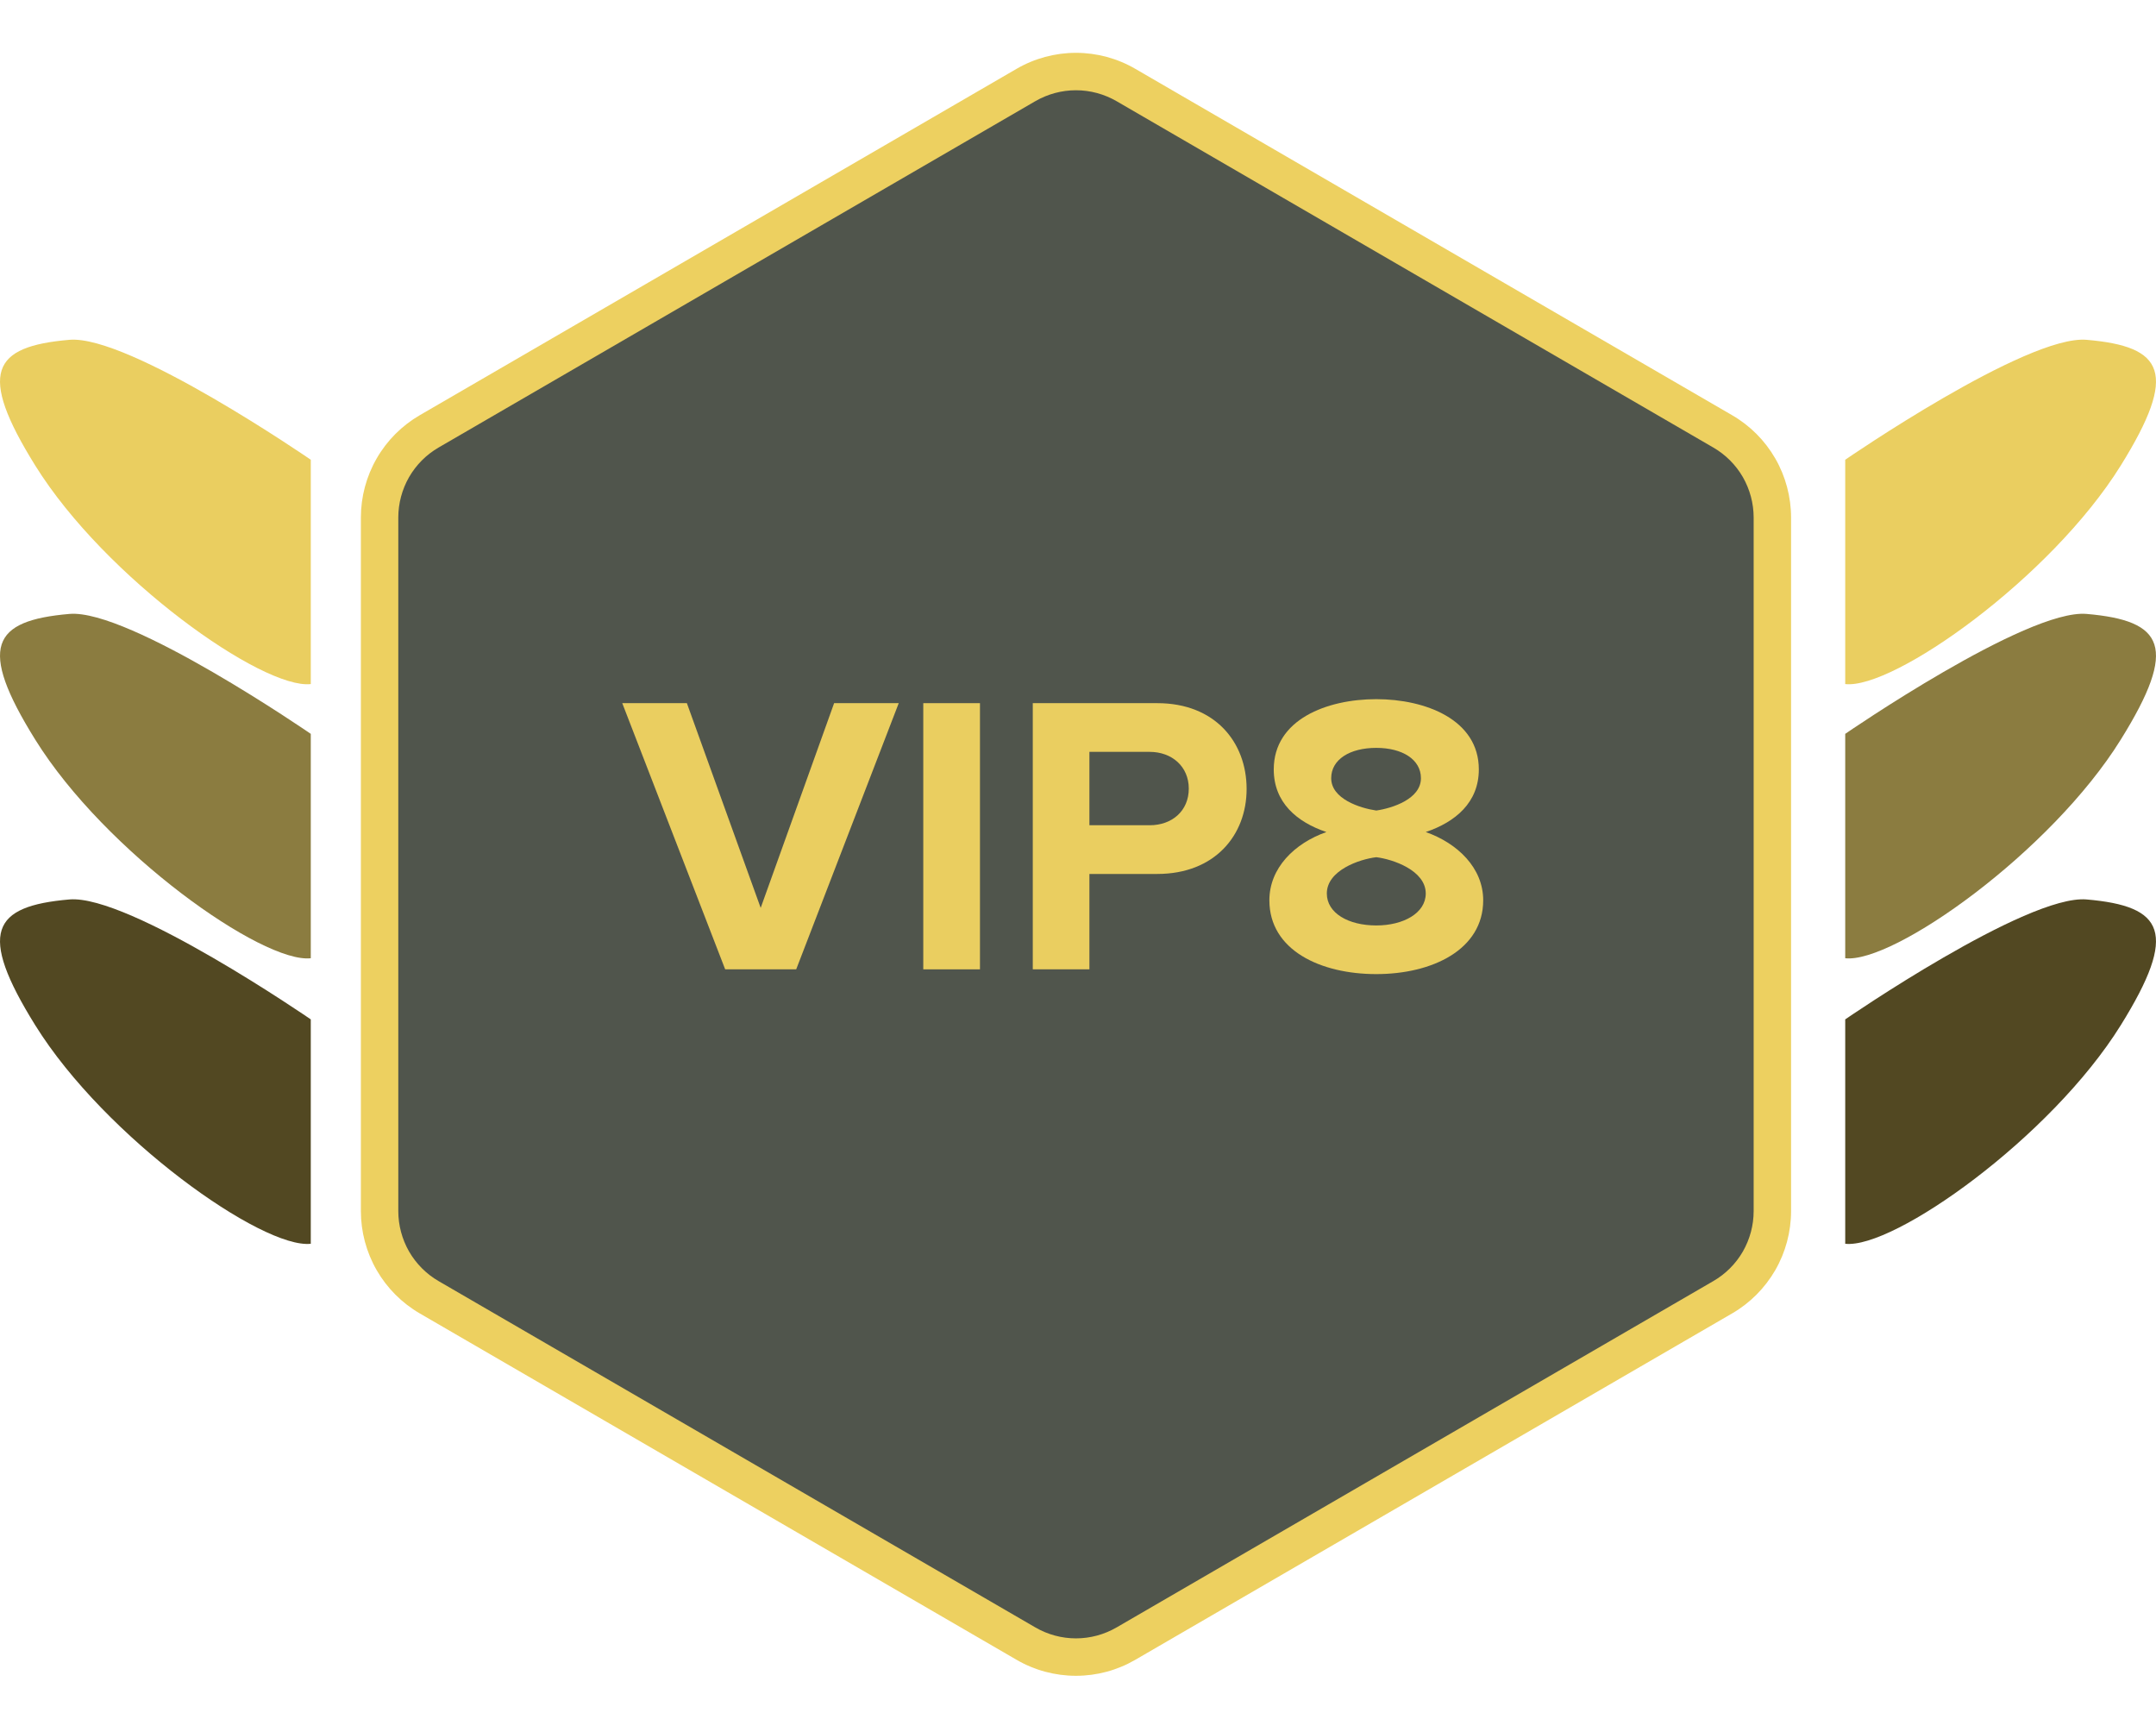
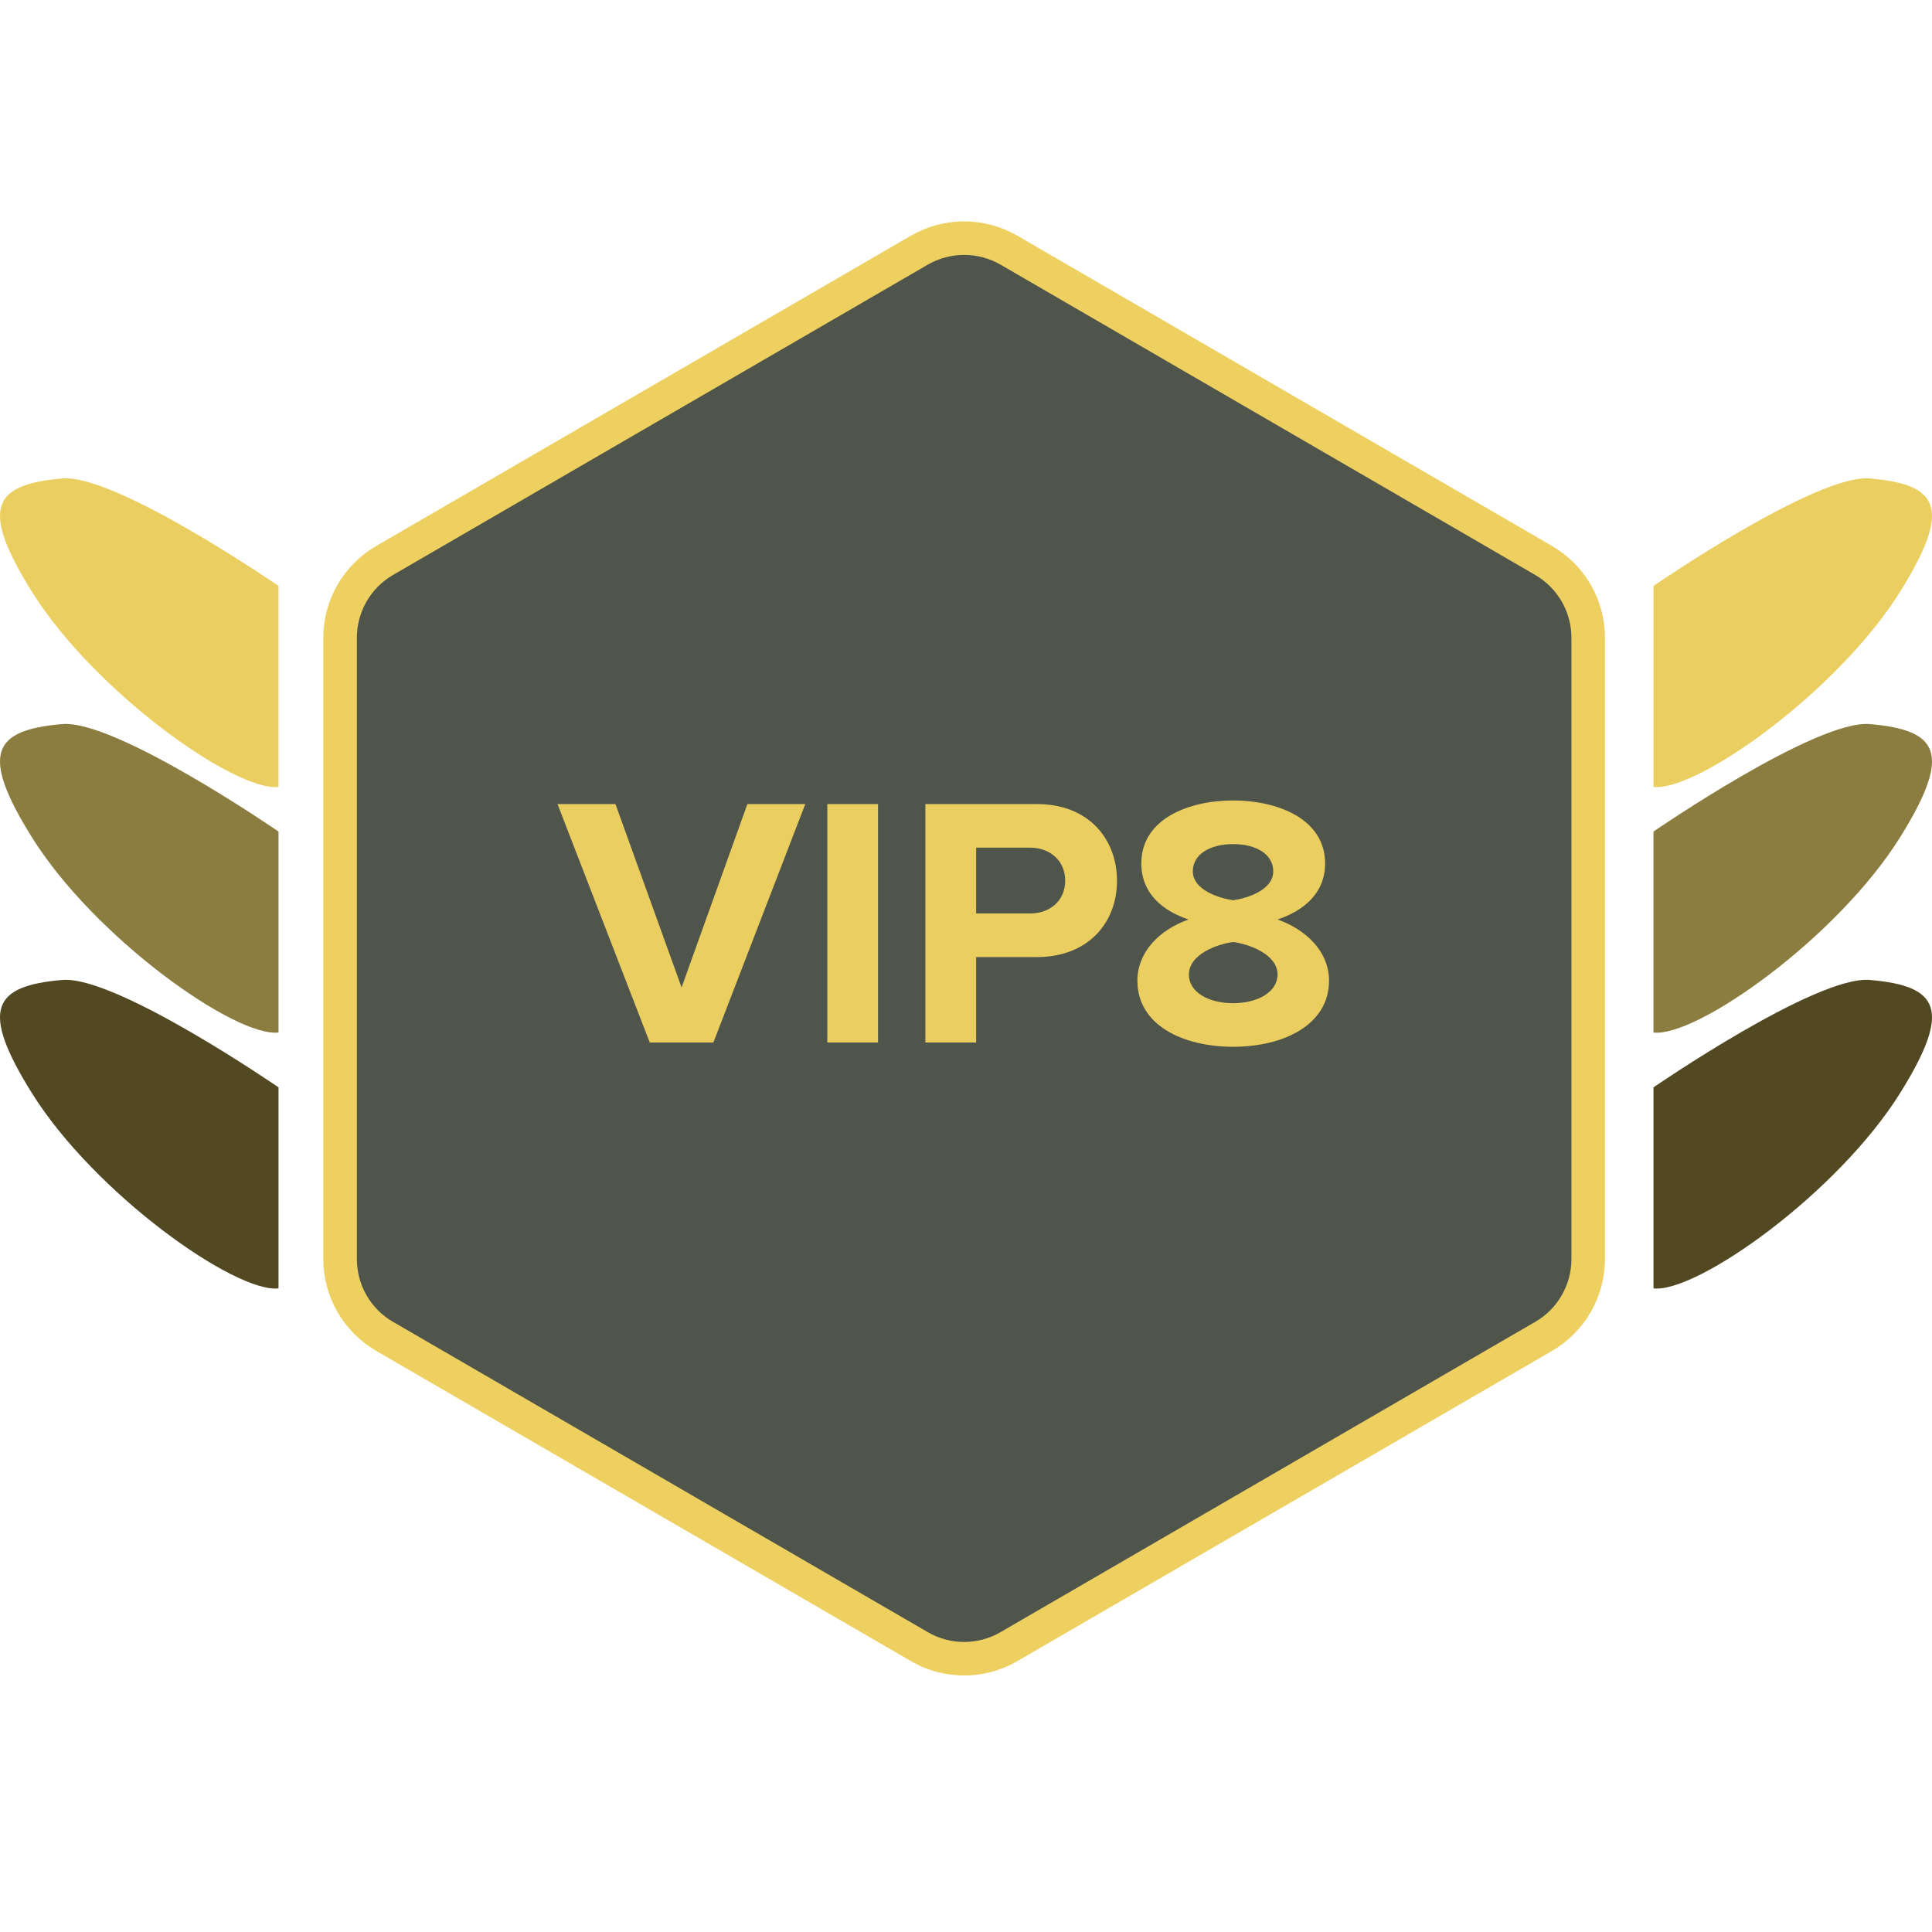
- <svg xmlns="http://www.w3.org/2000/svg" width="34" height="27" viewBox="0 0 34 27" fill="none">
-   <path d="M4.901 7.249C4.901 7.249 2.037 5.277 1.095 5.358C-0.124 5.462 -0.356 5.874 0.555 7.339C1.659 9.115 4.142 10.872 4.901 10.786L4.901 7.249Z" fill="#EACE60" />
-   <path d="M4.901 11.571C4.901 11.571 2.037 9.599 1.095 9.68C-0.124 9.785 -0.356 10.197 0.555 11.661C1.659 13.438 4.142 15.194 4.901 15.109L4.901 11.571Z" fill="#8B7C40" />
-   <path d="M4.901 16.073C4.901 16.073 2.037 14.102 1.095 14.182C-0.124 14.287 -0.356 14.699 0.555 16.164C1.659 17.94 4.142 19.696 4.901 19.611L4.901 16.073Z" fill="#524822" />
-   <path d="M29.099 7.249C29.099 7.249 31.963 5.277 32.905 5.358C34.124 5.462 34.356 5.874 33.445 7.339C32.341 9.115 29.858 10.872 29.099 10.786L29.099 7.249Z" fill="#EACE60" />
-   <path d="M29.099 11.571C29.099 11.571 31.963 9.599 32.905 9.68C34.124 9.785 34.356 10.197 33.445 11.661C32.341 13.438 29.858 15.194 29.099 15.109L29.099 11.571Z" fill="#8B7C40" />
-   <path d="M29.099 16.073C29.099 16.073 31.963 14.102 32.905 14.182C34.124 14.287 34.356 14.699 33.445 16.164C32.341 17.94 29.858 19.696 29.099 19.611L29.099 16.073Z" fill="#524822" />
-   <path d="M27.95 19.095C27.95 19.37 27.878 19.641 27.74 19.88C27.603 20.119 27.405 20.317 27.166 20.455L17.757 25.915C17.517 26.054 17.245 26.128 16.968 26.128C16.691 26.128 16.418 26.054 16.179 25.915L6.769 20.455C6.531 20.317 6.333 20.119 6.196 19.88C6.058 19.641 5.986 19.37 5.986 19.095V8.161C5.986 7.885 6.058 7.615 6.196 7.376C6.333 7.137 6.531 6.939 6.769 6.801L16.179 1.341C16.418 1.201 16.691 1.128 16.968 1.128C17.245 1.128 17.517 1.201 17.757 1.341L27.166 6.801C27.405 6.939 27.603 7.137 27.74 7.376C27.878 7.615 27.95 7.885 27.95 8.161V19.095Z" fill="#50554C" />
-   <path fill-rule="evenodd" clip-rule="evenodd" d="M16.326 1.596C16.326 1.596 16.327 1.596 16.326 1.596L6.917 7.056C6.724 7.168 6.563 7.329 6.451 7.523C6.34 7.717 6.281 7.937 6.281 8.161C6.281 8.161 6.281 8.161 6.281 8.161V19.095C6.281 19.319 6.34 19.539 6.451 19.733C6.563 19.927 6.724 20.088 6.917 20.2L16.327 25.66C16.521 25.773 16.743 25.833 16.968 25.833C17.193 25.833 17.414 25.773 17.609 25.66L27.018 20.2C27.212 20.088 27.373 19.927 27.485 19.733C27.596 19.539 27.655 19.319 27.655 19.095V8.161C27.655 7.937 27.596 7.717 27.485 7.523C27.373 7.329 27.212 7.168 27.018 7.056L17.609 1.596C17.609 1.596 17.609 1.596 17.609 1.596C17.414 1.483 17.193 1.423 16.968 1.423C16.743 1.423 16.521 1.483 16.326 1.596ZM16.03 1.086C16.315 0.92 16.639 0.833 16.968 0.833C17.297 0.833 17.62 0.92 17.905 1.086L27.314 6.546C27.598 6.71 27.832 6.945 27.996 7.229C28.159 7.512 28.245 7.834 28.245 8.161V19.095C28.245 19.422 28.159 19.744 27.996 20.027C27.832 20.31 27.598 20.546 27.314 20.71L17.905 26.17C17.62 26.336 17.297 26.423 16.968 26.423C16.639 26.423 16.315 26.336 16.03 26.17L6.621 20.71C6.338 20.546 6.103 20.31 5.94 20.027C5.777 19.744 5.691 19.422 5.691 19.095V8.161C5.691 7.834 5.777 7.512 5.94 7.229C6.103 6.945 6.338 6.71 6.621 6.546L16.03 1.086Z" fill="#EDD060" />
-   <path d="M11.436 15.284L9.813 11.087H10.832L11.996 14.315L13.154 11.087H14.173L12.556 15.284H11.436Z" fill="#EACE60" />
-   <path d="M14.56 15.284V11.087H15.454V15.284H14.56Z" fill="#EACE60" />
-   <path d="M16.287 15.284V11.087H18.25C19.162 11.087 19.659 11.704 19.659 12.44C19.659 13.17 19.156 13.78 18.25 13.78H17.18V15.284H16.287ZM18.747 12.434C18.747 12.088 18.483 11.855 18.13 11.855H17.18V13.012H18.13C18.483 13.012 18.747 12.786 18.747 12.434Z" fill="#EACE60" />
-   <path d="M20.018 14.195C20.018 13.686 20.414 13.296 20.917 13.119C20.452 12.962 20.087 12.654 20.087 12.132C20.087 11.345 20.924 11.024 21.704 11.024C22.478 11.024 23.321 11.345 23.321 12.132C23.321 12.654 22.95 12.962 22.484 13.119C22.987 13.296 23.39 13.686 23.39 14.195C23.39 14.975 22.585 15.359 21.704 15.359C20.823 15.359 20.018 14.982 20.018 14.195ZM22.408 12.27C22.408 11.974 22.113 11.792 21.704 11.792C21.288 11.792 20.993 11.974 20.993 12.27C20.993 12.597 21.446 12.742 21.704 12.78C21.962 12.742 22.408 12.597 22.408 12.27ZM22.484 14.088C22.484 13.723 21.962 13.547 21.704 13.516C21.439 13.547 20.924 13.723 20.924 14.088C20.924 14.397 21.263 14.592 21.704 14.592C22.132 14.592 22.484 14.397 22.484 14.088Z" fill="#EACE60" />
+ <svg xmlns="http://www.w3.org/2000/svg" width="32" height="32" viewBox="0 0 32 32" fill="none">
+   <path d="M4.613 9.705C4.613 9.705 1.917 7.849 1.031 7.925C-0.117 8.023 -0.335 8.411 0.522 9.79C1.562 11.461 3.899 13.114 4.613 13.034L4.613 9.705Z" fill="#EACE60" />
+   <path d="M4.613 13.773C4.613 13.773 1.917 11.917 1.031 11.993C-0.117 12.091 -0.335 12.479 0.522 13.858C1.562 15.53 3.899 17.183 4.613 17.102L4.613 13.773Z" fill="#8B7C40" />
+   <path d="M4.613 18.01C4.613 18.01 1.917 16.154 1.031 16.231C-0.117 16.329 -0.335 16.717 0.522 18.095C1.562 19.767 3.899 21.42 4.613 21.34L4.613 18.01Z" fill="#524822" />
+   <path d="M27.387 9.705C27.387 9.705 30.083 7.849 30.97 7.925C32.117 8.023 32.335 8.411 31.478 9.79C30.438 11.461 28.101 13.114 27.387 13.034L27.387 9.705Z" fill="#EACE60" />
+   <path d="M27.387 13.773C27.387 13.773 30.083 11.917 30.97 11.993C32.117 12.091 32.335 12.479 31.478 13.858C30.438 15.53 28.101 17.183 27.387 17.102L27.387 13.773Z" fill="#8B7C40" />
+   <path d="M27.387 18.01C27.387 18.01 30.083 16.154 30.97 16.231C32.117 16.329 32.335 16.717 31.478 18.095C30.438 19.767 28.101 21.42 27.387 21.34L27.387 18.01Z" fill="#524822" />
+   <path d="M26.305 20.854C26.305 21.113 26.237 21.368 26.107 21.593C25.978 21.817 25.792 22.004 25.568 22.134L16.712 27.273C16.486 27.404 16.23 27.473 15.969 27.473C15.708 27.473 15.452 27.404 15.226 27.273L6.37 22.134C6.146 22.004 5.96 21.817 5.83 21.593C5.701 21.368 5.633 21.113 5.633 20.854V10.563C5.633 10.304 5.701 10.049 5.83 9.824C5.96 9.6 6.146 9.413 6.37 9.283L15.226 4.144C15.452 4.013 15.708 3.944 15.969 3.944C16.23 3.944 16.486 4.013 16.712 4.144L25.568 9.283C25.792 9.413 25.978 9.6 26.107 9.824C26.237 10.049 26.305 10.304 26.305 10.563V20.854Z" fill="#50554C" />
+   <path fill-rule="evenodd" clip-rule="evenodd" d="M15.366 4.384C15.366 4.384 15.366 4.384 15.366 4.384L6.51 9.523C6.327 9.629 6.176 9.781 6.071 9.963C5.966 10.146 5.911 10.353 5.911 10.563C5.911 10.563 5.911 10.563 5.911 10.563V20.854C5.911 21.065 5.966 21.272 6.071 21.454C6.176 21.637 6.327 21.789 6.51 21.894L15.366 27.033C15.549 27.14 15.757 27.196 15.969 27.196C16.181 27.196 16.389 27.14 16.573 27.033L25.428 21.894C25.611 21.789 25.762 21.637 25.867 21.454C25.972 21.272 26.028 21.065 26.028 20.854V10.563C26.028 10.353 25.972 10.146 25.867 9.963C25.762 9.781 25.611 9.629 25.428 9.523L16.573 4.384C16.573 4.384 16.573 4.384 16.573 4.384C16.389 4.278 16.181 4.222 15.969 4.222C15.757 4.222 15.549 4.278 15.366 4.384ZM15.087 3.904C15.355 3.749 15.659 3.667 15.969 3.667C16.279 3.667 16.583 3.749 16.851 3.904L25.707 9.043C25.973 9.198 26.195 9.419 26.348 9.686C26.502 9.953 26.583 10.255 26.583 10.563V20.854C26.583 21.162 26.502 21.465 26.348 21.731C26.195 21.998 25.973 22.22 25.707 22.375L16.851 27.513C16.583 27.669 16.279 27.751 15.969 27.751C15.659 27.751 15.355 27.669 15.087 27.513L6.231 22.375C5.965 22.22 5.744 21.998 5.59 21.731C5.436 21.465 5.355 21.162 5.355 20.854V10.563C5.355 10.255 5.436 9.953 5.59 9.686C5.744 9.419 5.965 9.198 6.231 9.043L15.087 3.904Z" fill="#EDD060" />
+   <path d="M10.762 17.267L9.234 13.318H10.194L11.289 16.355L12.379 13.318H13.338L11.816 17.267H10.762Z" fill="#EACE60" />
+   <path d="M13.703 17.267V13.318H14.543V17.267H13.703Z" fill="#EACE60" />
+   <path d="M15.327 17.267V13.318H17.175C18.033 13.318 18.501 13.898 18.501 14.591C18.501 15.278 18.027 15.852 17.175 15.852H16.168V17.267H15.327ZM17.643 14.585C17.643 14.259 17.394 14.04 17.062 14.04H16.168V15.13H17.062C17.394 15.13 17.643 14.916 17.643 14.585Z" fill="#EACE60" />
+   <path d="M18.839 16.243C18.839 15.763 19.212 15.396 19.686 15.23C19.247 15.082 18.904 14.792 18.904 14.301C18.904 13.56 19.692 13.258 20.426 13.258C21.154 13.258 21.948 13.56 21.948 14.301C21.948 14.792 21.598 15.082 21.16 15.23C21.634 15.396 22.013 15.763 22.013 16.243C22.013 16.977 21.255 17.338 20.426 17.338C19.597 17.338 18.839 16.983 18.839 16.243ZM21.089 14.431C21.089 14.153 20.811 13.981 20.426 13.981C20.035 13.981 19.757 14.153 19.757 14.431C19.757 14.739 20.183 14.875 20.426 14.911C20.669 14.875 21.089 14.739 21.089 14.431ZM21.16 16.142C21.16 15.799 20.669 15.633 20.426 15.603C20.177 15.633 19.692 15.799 19.692 16.142C19.692 16.432 20.011 16.616 20.426 16.616C20.828 16.616 21.16 16.432 21.16 16.142Z" fill="#EACE60" />
</svg>
